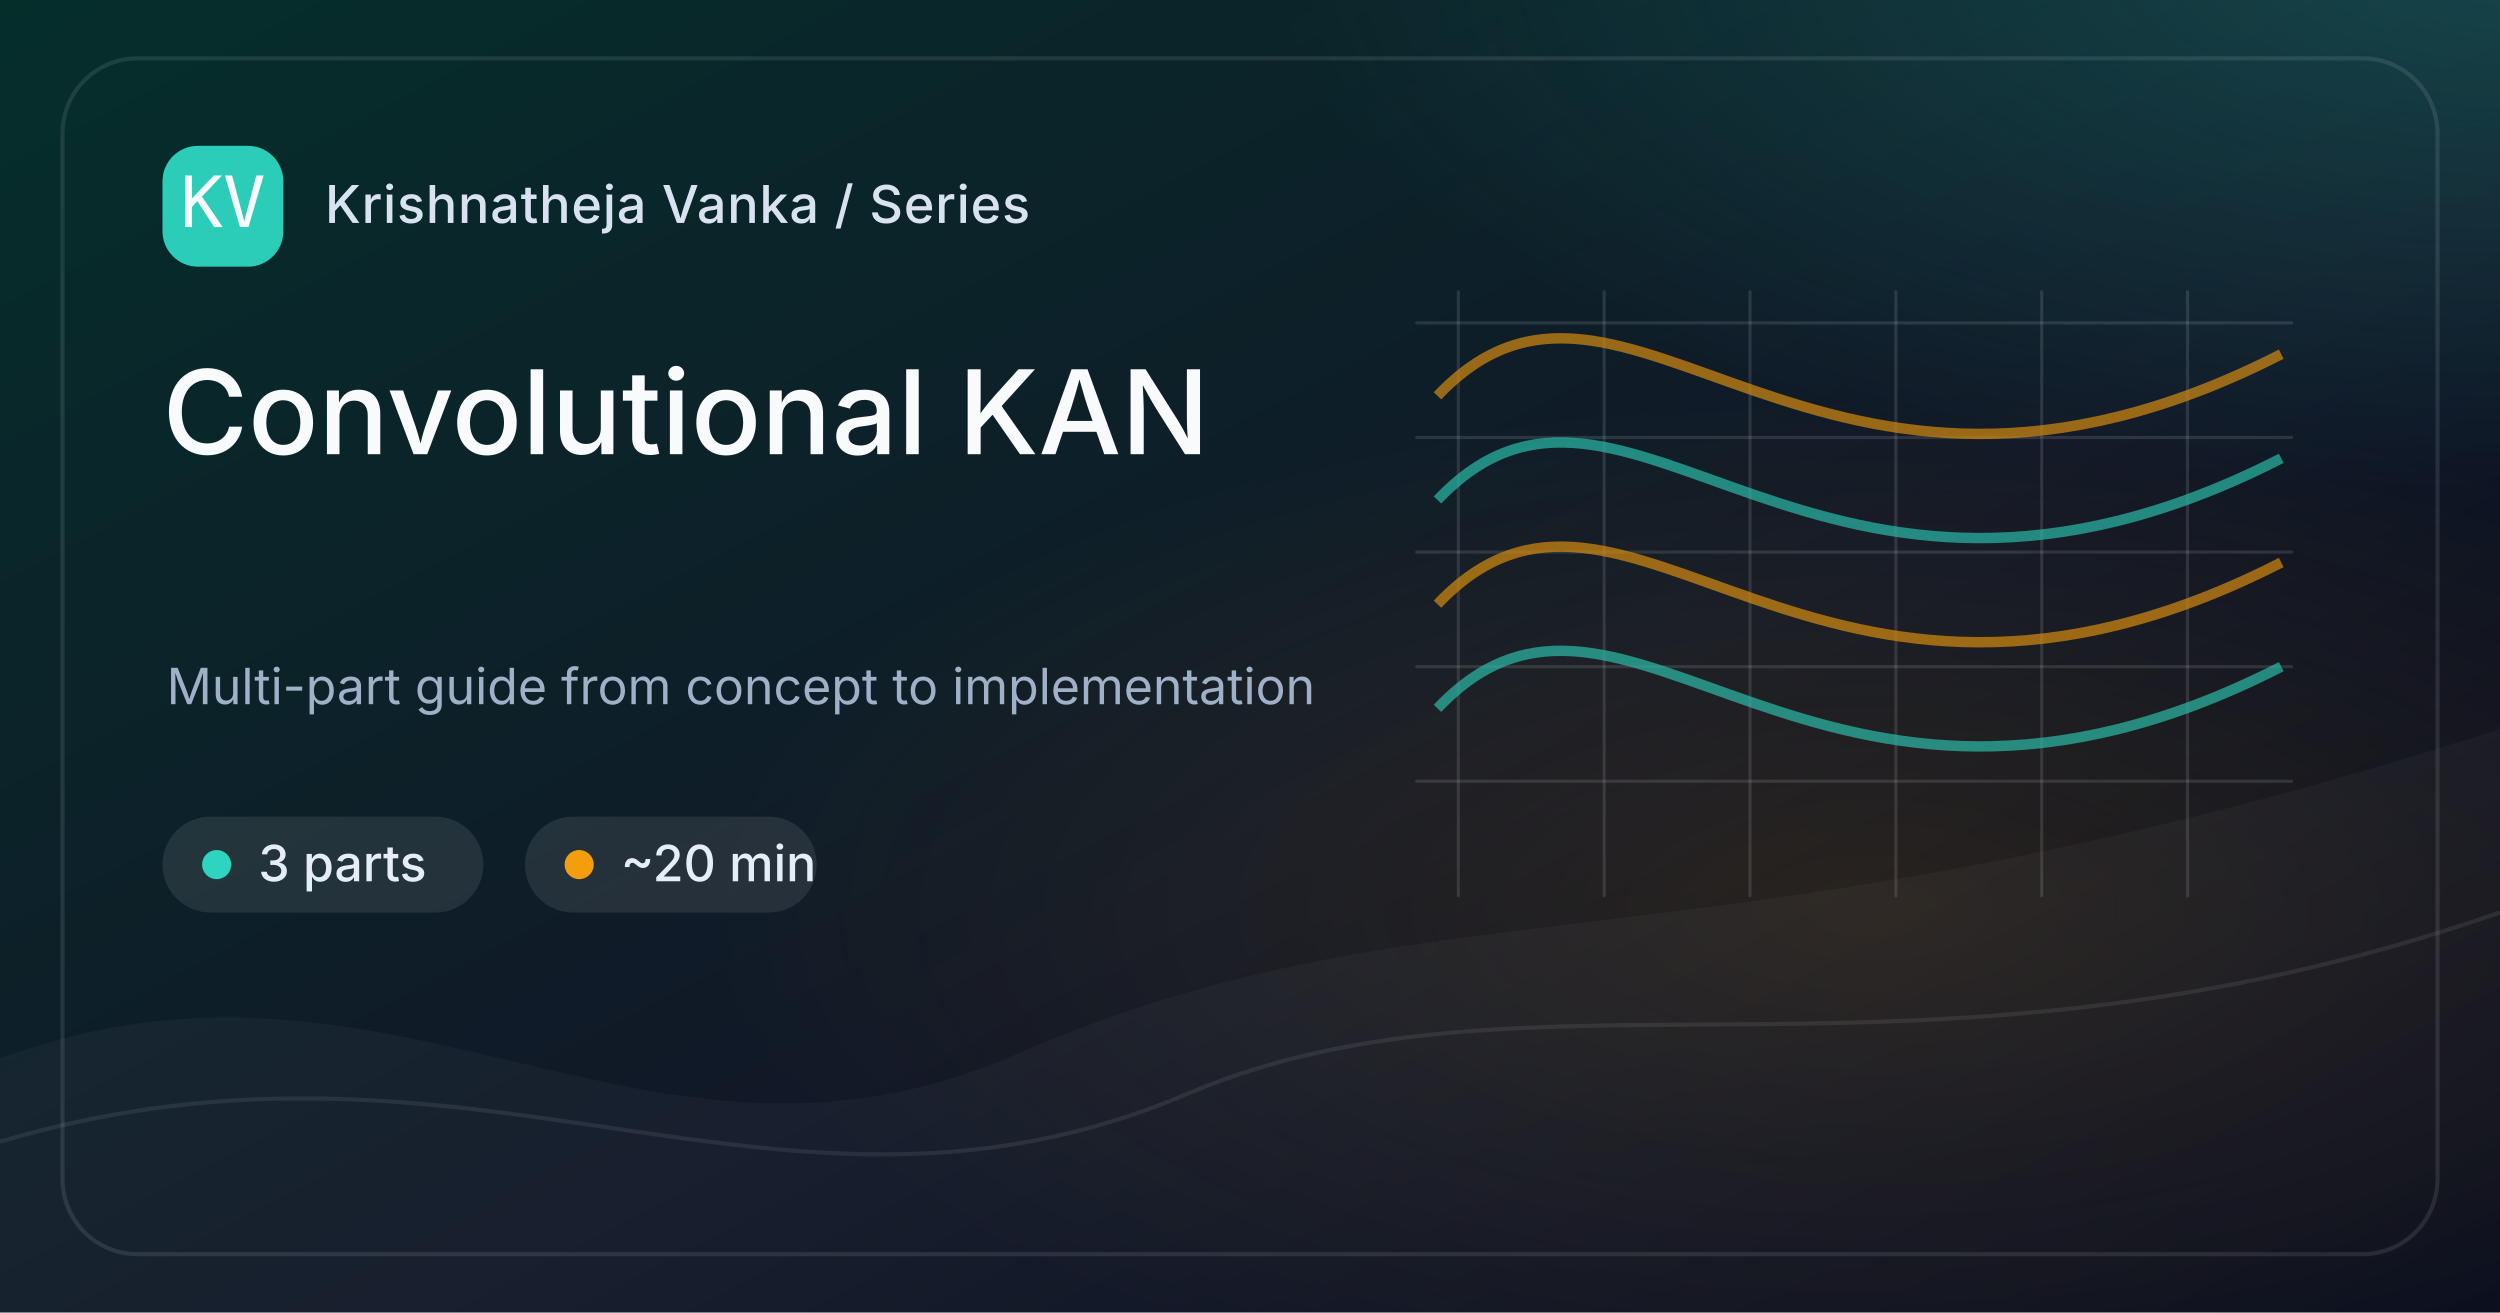
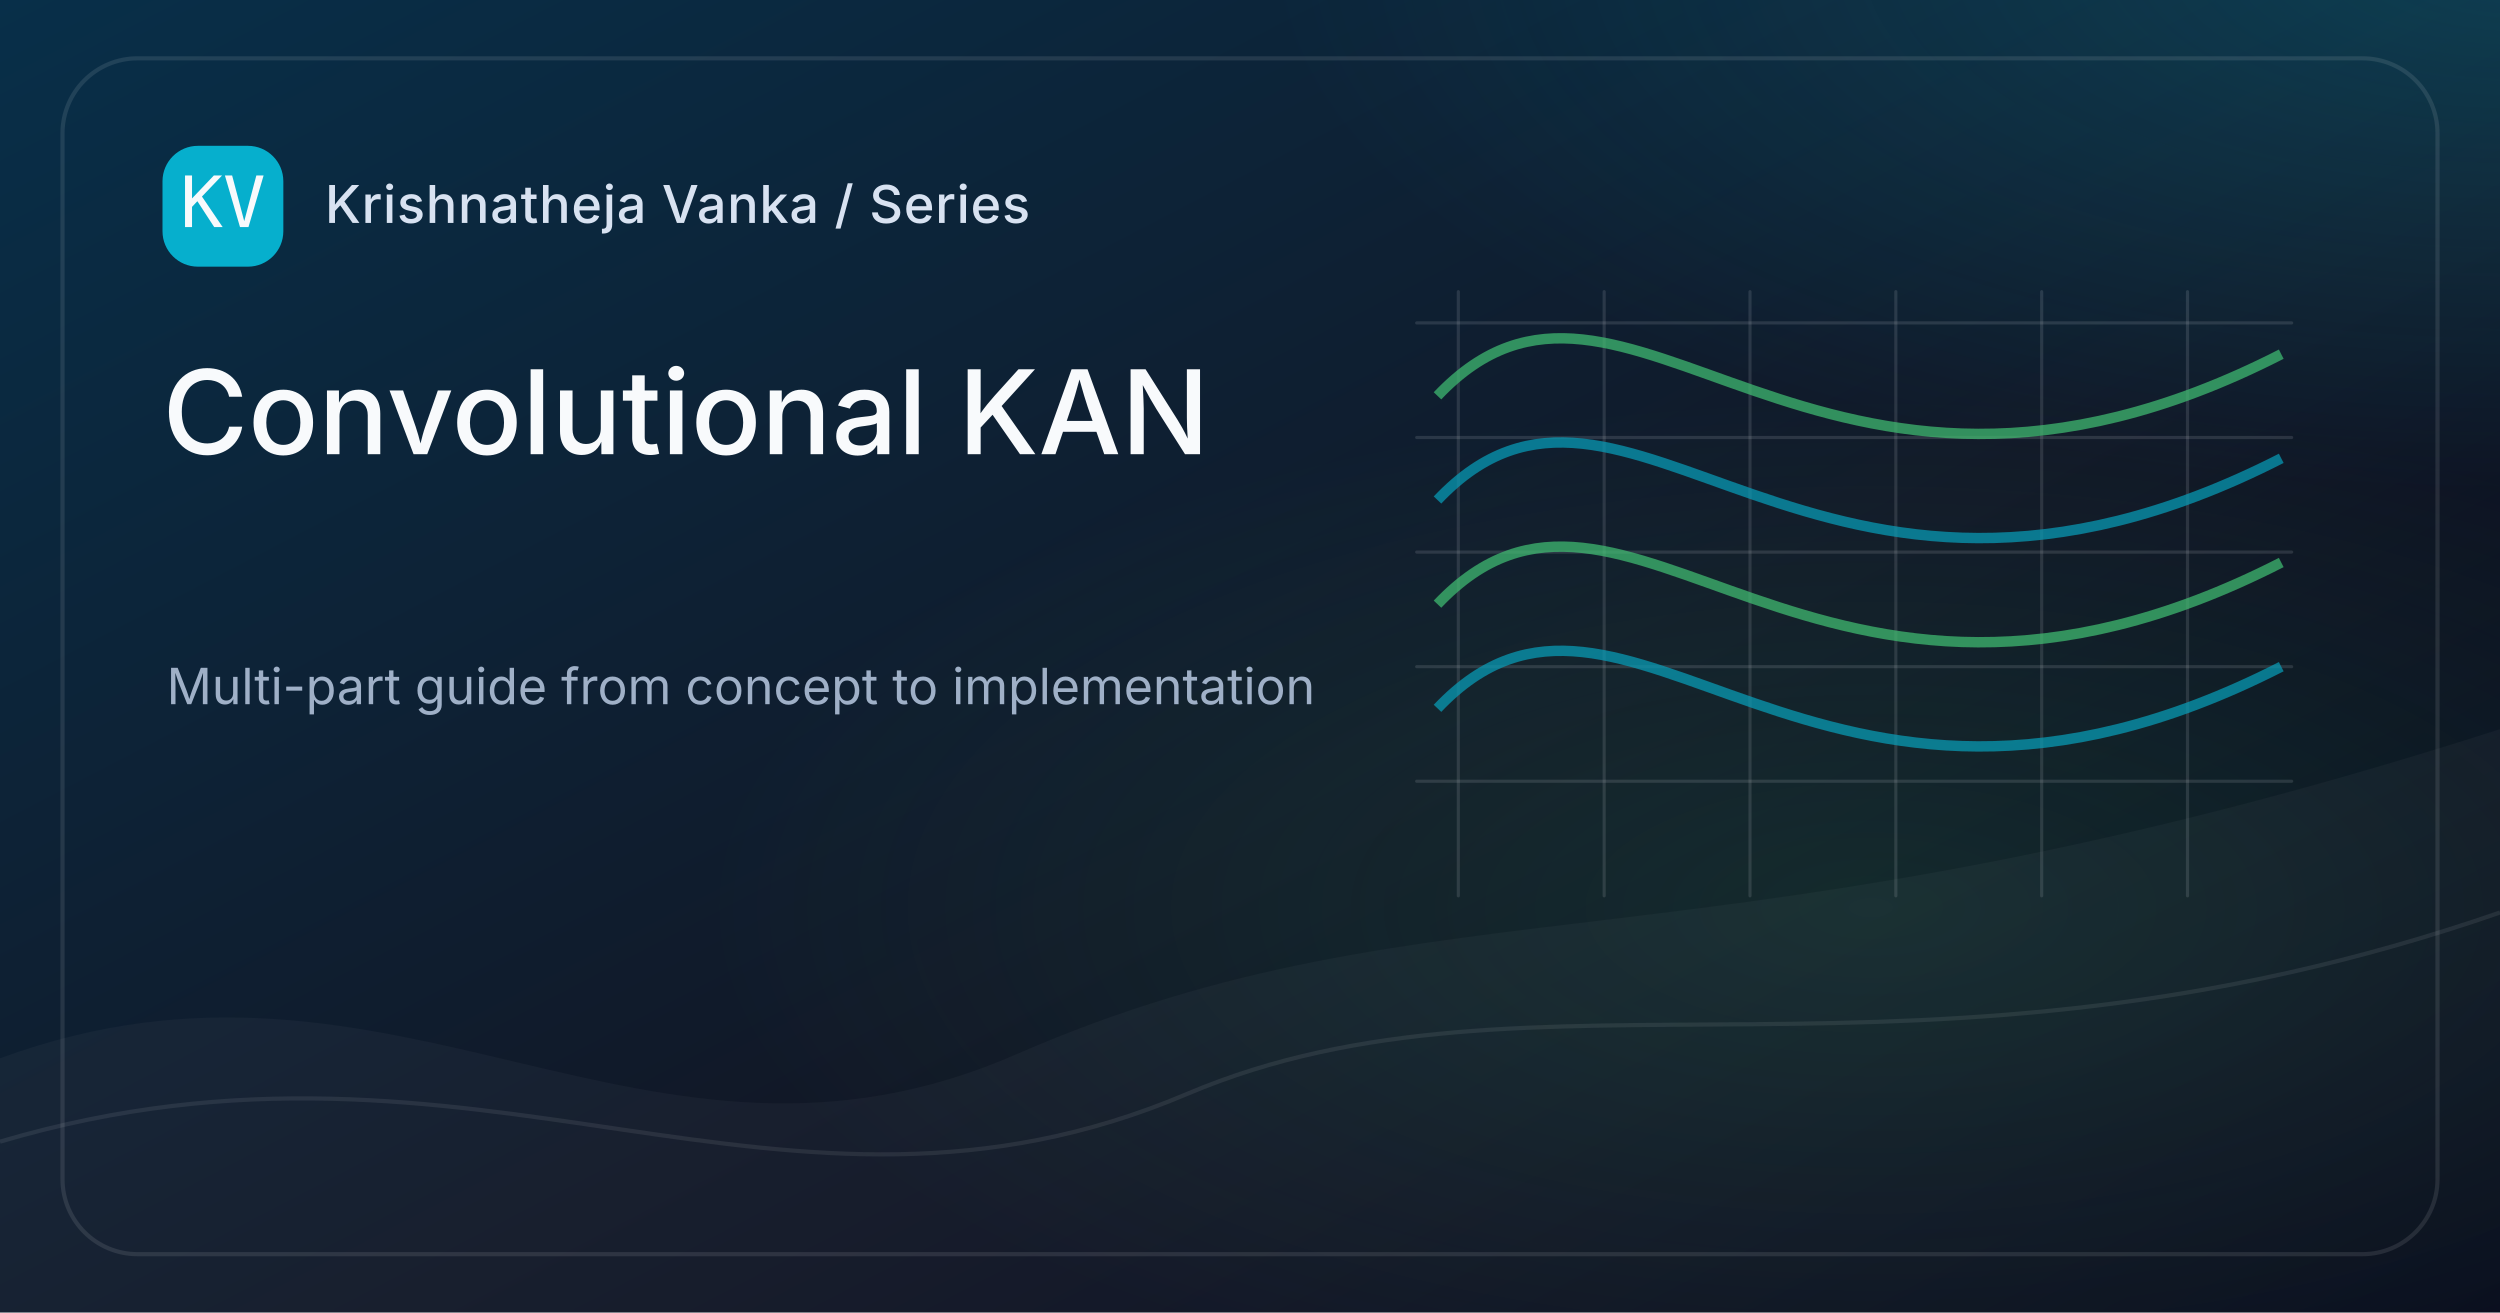
<svg xmlns="http://www.w3.org/2000/svg" width="1200" height="630" viewBox="0 0 1200 630">
  <defs>
    <linearGradient id="bg-convolutional-kan" x1="0" y1="0" x2="1" y2="1">
-       <stop offset="0%" stop-color="#052E2B" />
+       <stop offset="0%" stop-color="#082F49" />
      <stop offset="58%" stop-color="#111827" />
      <stop offset="100%" stop-color="#020617" />
    </linearGradient>
    <radialGradient id="glow-a-convolutional-kan" cx="50%" cy="50%" r="50%">
-       <stop offset="0%" stop-color="#2DD4BF" stop-opacity=".65" />
-       <stop offset="100%" stop-color="#2DD4BF" stop-opacity="0" />
+       <stop offset="0%" stop-color="#06B6D4" stop-opacity=".65" />
+       <stop offset="100%" stop-color="#06B6D4" stop-opacity="0" />
    </radialGradient>
    <radialGradient id="glow-b-convolutional-kan" cx="50%" cy="50%" r="50%">
-       <stop offset="0%" stop-color="#F59E0B" stop-opacity=".42" />
-       <stop offset="100%" stop-color="#F59E0B" stop-opacity="0" />
+       <stop offset="0%" stop-color="#4ADE80" stop-opacity=".42" />
+       <stop offset="100%" stop-color="#4ADE80" stop-opacity="0" />
    </radialGradient>
    <style>
      .brand { font: 500 25px Inter, ui-sans-serif, system-ui, -apple-system, BlinkMacSystemFont, "Segoe UI", sans-serif; fill: #D8E2F1; letter-spacing: .4px; }
-       .chip { font: 500 24px Inter, ui-sans-serif, system-ui, sans-serif; fill: #E5EDF8; }
      .title { font: 500 56px Inter, ui-sans-serif, system-ui, sans-serif; fill: #F8FAFC; letter-spacing: 0; }
      .caption { font: 400 24px Inter, ui-sans-serif, system-ui, sans-serif; fill: #9FB0C7; }
      .mono { font: 500 34px ui-monospace, SFMono-Regular, Menlo, Consolas, monospace; fill: #F8FAFC; }
-       .mini { font: 500 18px Inter, ui-sans-serif, system-ui, sans-serif; fill: #E5EDF8; }
-       .diagram { font: 500 22px Inter, ui-sans-serif, system-ui, sans-serif; fill: #D8E2F1; opacity: .86; }
-       .code { font: 500 24px ui-monospace, SFMono-Regular, Menlo, Consolas, monospace; fill: #D8E2F1; opacity: .88; }
    </style>
  </defs>
  <rect width="1200" height="630" fill="url(#bg-convolutional-kan)" />
  <rect x="0" y="0" width="1200" height="630" fill="url(#glow-a-convolutional-kan)" opacity=".35" transform="translate(610 -280) scale(1.0 .82)" />
  <rect x="0" y="0" width="1200" height="630" fill="url(#glow-b-convolutional-kan)" opacity=".28" transform="translate(330 190) scale(.95 .78)" />
  <path d="M0 508 C190 438, 310 584, 488 506 C690 418, 820 472, 1200 350 L1200 630 L0 630 Z" fill="#FFFFFF" opacity=".035" />
  <path d="M0 548 C230 480, 375 608, 570 525 C735 455, 920 535, 1200 438" stroke="#FFFFFF" stroke-opacity=".08" stroke-width="2" fill="none" />
  <g opacity=".85">
    <path d="M700 140 L700 430" stroke="#F8FAFC" stroke-width="1.5" stroke-linecap="round" opacity=".14" fill="none" />
    <path d="M770 140 L770 430" stroke="#F8FAFC" stroke-width="1.5" stroke-linecap="round" opacity=".14" fill="none" />
    <path d="M840 140 L840 430" stroke="#F8FAFC" stroke-width="1.5" stroke-linecap="round" opacity=".14" fill="none" />
    <path d="M910 140 L910 430" stroke="#F8FAFC" stroke-width="1.5" stroke-linecap="round" opacity=".14" fill="none" />
    <path d="M980 140 L980 430" stroke="#F8FAFC" stroke-width="1.5" stroke-linecap="round" opacity=".14" fill="none" />
    <path d="M1050 140 L1050 430" stroke="#F8FAFC" stroke-width="1.5" stroke-linecap="round" opacity=".14" fill="none" />
    <path d="M680 155 L1100 155" stroke="#F8FAFC" stroke-width="1.5" stroke-linecap="round" opacity=".14" fill="none" />
    <path d="M680 210 L1100 210" stroke="#F8FAFC" stroke-width="1.5" stroke-linecap="round" opacity=".14" fill="none" />
    <path d="M680 265 L1100 265" stroke="#F8FAFC" stroke-width="1.5" stroke-linecap="round" opacity=".14" fill="none" />
    <path d="M680 320 L1100 320" stroke="#F8FAFC" stroke-width="1.5" stroke-linecap="round" opacity=".14" fill="none" />
    <path d="M680 375 L1100 375" stroke="#F8FAFC" stroke-width="1.5" stroke-linecap="round" opacity=".14" fill="none" />
-     <path d="M690 190 C780 95, 870 285, 1095 170" stroke="#F59E0B" stroke-width="5" opacity=".7" fill="none" />
-     <path d="M690 240 C780 145, 870 335, 1095 220" stroke="#2DD4BF" stroke-width="5" opacity=".7" fill="none" />
-     <path d="M690 290 C780 195, 870 385, 1095 270" stroke="#F59E0B" stroke-width="5" opacity=".7" fill="none" />
-     <path d="M690 340 C780 245, 870 435, 1095 320" stroke="#2DD4BF" stroke-width="5" opacity=".7" fill="none" />
+     <path d="M690 190 C780 95, 870 285, 1095 170" stroke="#4ADE80" stroke-width="5" opacity=".7" fill="none" />
+     <path d="M690 240 C780 145, 870 335, 1095 220" stroke="#06B6D4" stroke-width="5" opacity=".7" fill="none" />
+     <path d="M690 290 C780 195, 870 385, 1095 270" stroke="#4ADE80" stroke-width="5" opacity=".7" fill="none" />
+     <path d="M690 340 C780 245, 870 435, 1095 320" stroke="#06B6D4" stroke-width="5" opacity=".7" fill="none" />
  </g>
  <rect x="30" y="28" width="1140" height="574" rx="36" fill="none" stroke="#FFFFFF" stroke-opacity=".10" stroke-width="2" />
  <g transform="translate(78 70)">
-     <rect width="58" height="58" rx="17" fill="#2DD4BF" opacity=".95" />
+     <rect width="58" height="58" rx="17" fill="#06B6D4" opacity=".95" />
    <text x="29" y="39" text-anchor="middle" class="mono">KV</text>
    <text x="78" y="37" class="brand">Krishnatheja Vanka / Series</text>
-   </g>
-   <g transform="translate(78 392)">
-     <rect x="0" y="0" width="154" height="46" rx="23" fill="#FFFFFF" opacity=".09" />
-     <circle cx="26" cy="23" r="7" fill="#2DD4BF" />
-     <text x="46" y="31" class="chip">3 parts</text>
-     <rect x="174" y="0" width="140" height="46" rx="23" fill="#FFFFFF" opacity=".09" />
-     <circle cx="200" cy="23" r="7" fill="#F59E0B" />
-     <text x="220" y="31" class="chip">~20 min</text>
  </g>
  <text x="78" y="218" class="title">Convolutional KAN</text>
  <text x="80" y="338" class="caption">Multi-part guide from concept to implementation</text>
</svg>
